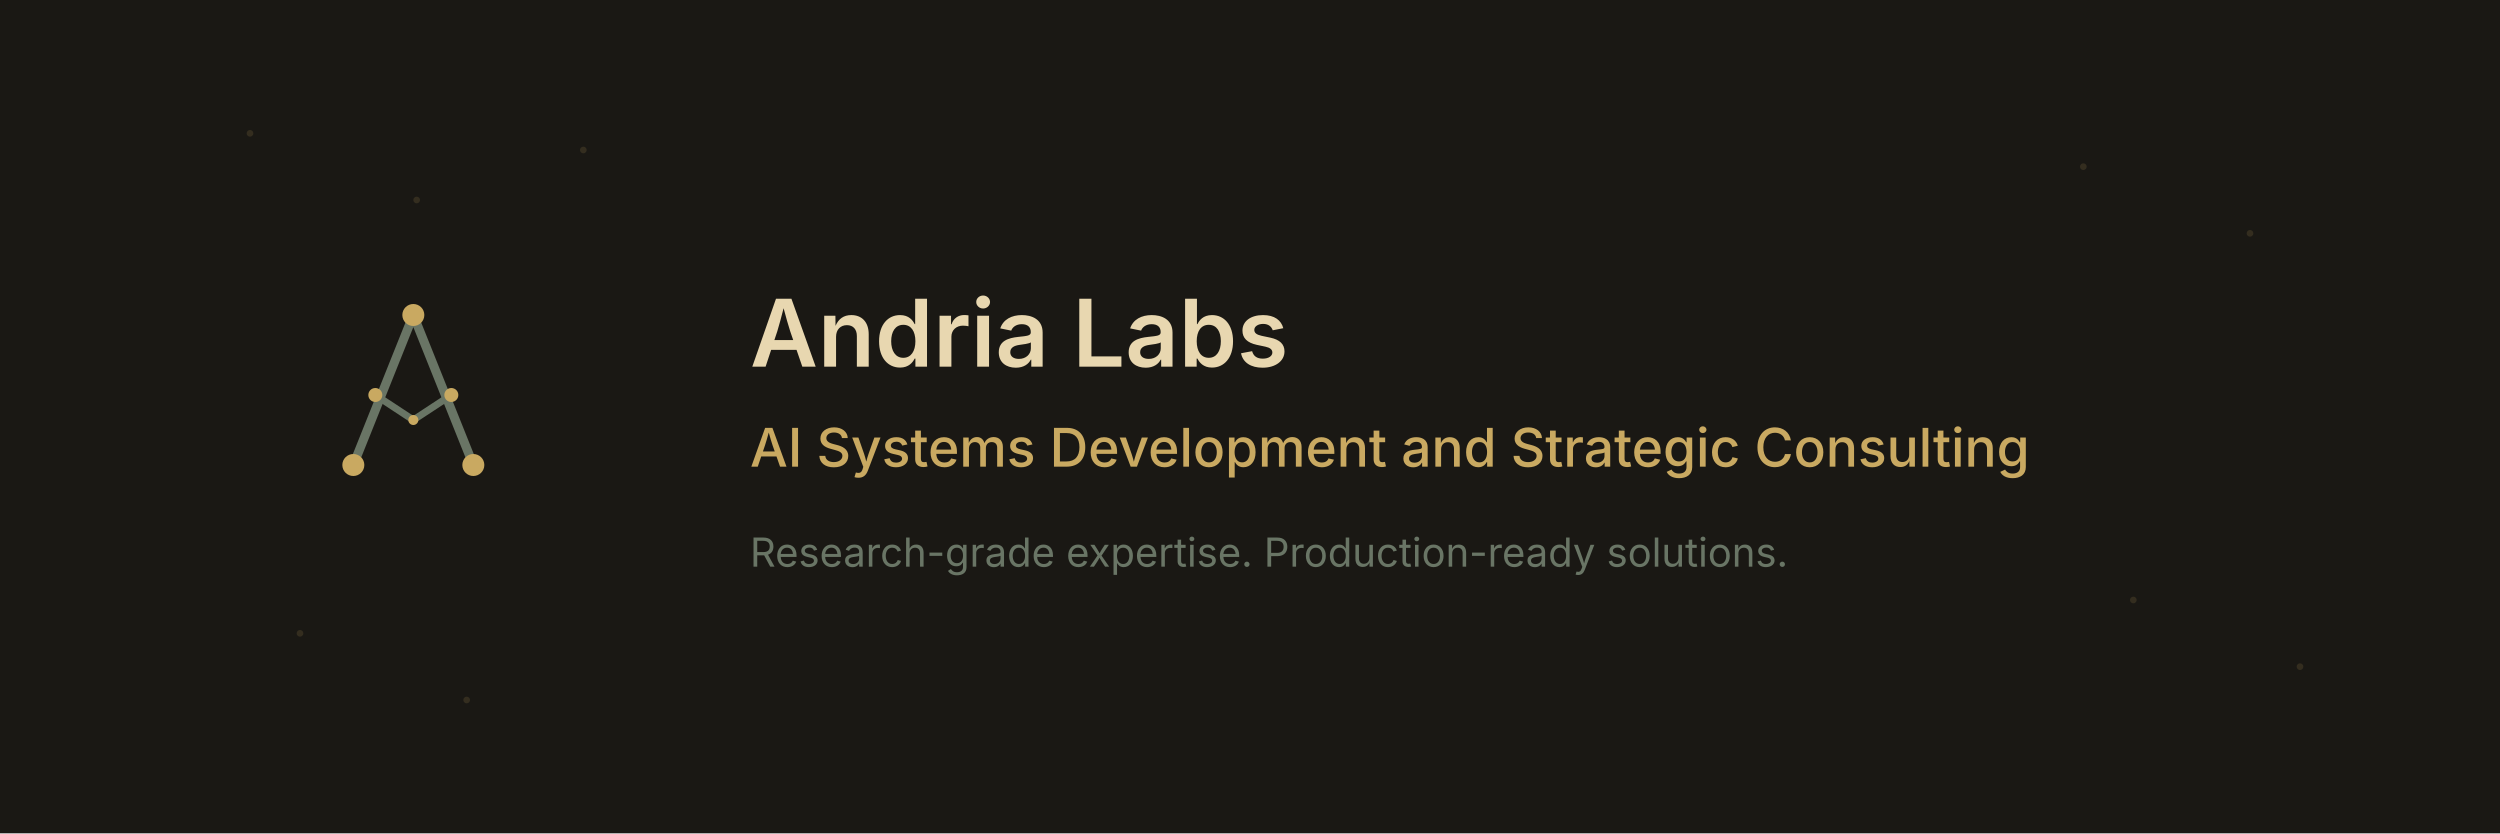
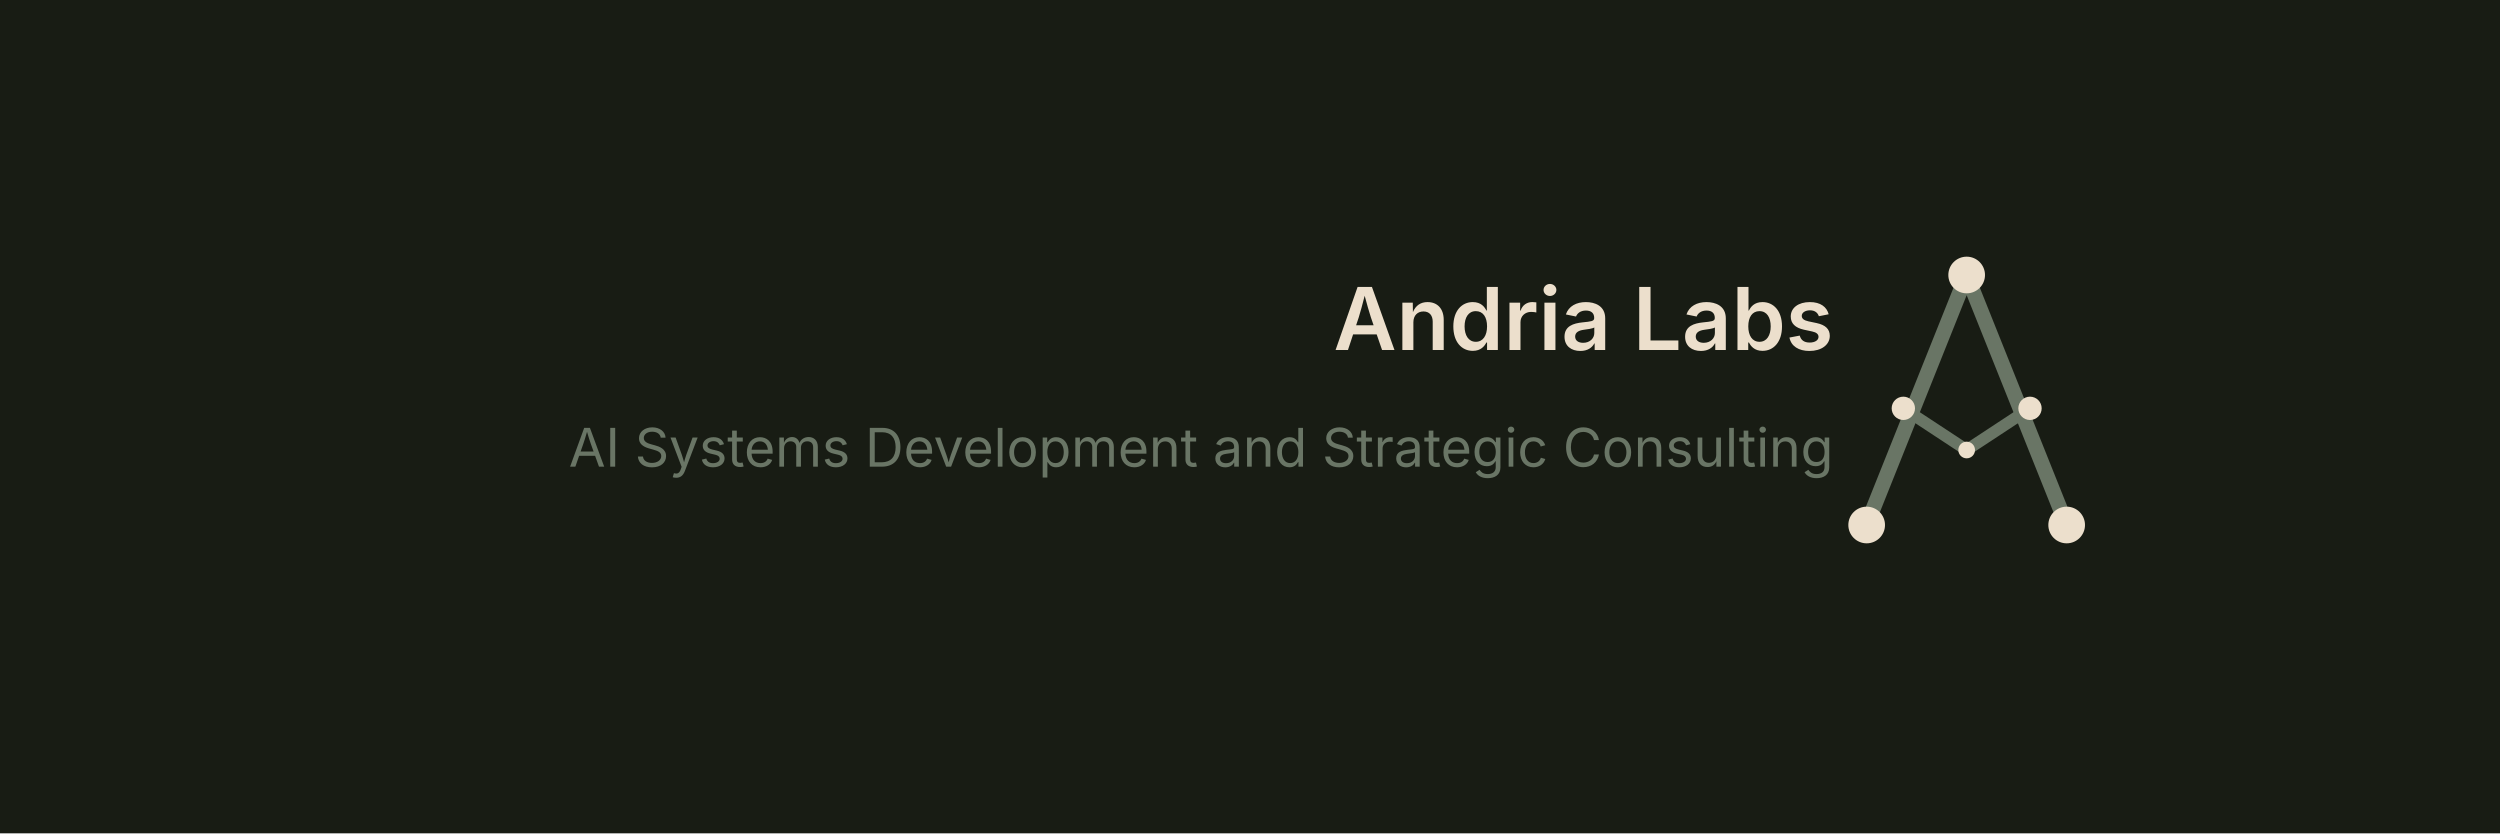
<svg xmlns="http://www.w3.org/2000/svg" width="1500" height="500" viewBox="0 0 1500 500">
-   <rect width="1500" height="500" fill="#1A1814" />
-   <g opacity="0.15" fill="#C9A961">
-     <circle cx="150" cy="80" r="2" />
-     <circle cx="250" cy="120" r="2" />
-     <circle cx="350" cy="90" r="2" />
-     <circle cx="1250" cy="100" r="2" />
-     <circle cx="1350" cy="140" r="2" />
-     <circle cx="180" cy="380" r="2" />
-     <circle cx="280" cy="420" r="2" />
-     <circle cx="1280" cy="360" r="2" />
-     <circle cx="1380" cy="400" r="2" />
-   </g>
-   <g transform="translate(200, 180) scale(0.6)">
-     <g stroke="#697565" stroke-linecap="round" stroke-width="9">
+   <rect width="1500" height="500" fill="#181c14" />
+   <g transform="translate(1100, 150)">
+     <g stroke="#697565" stroke-linecap="round" stroke-width="9" fill="none">
      <path d="M80 15 20 165M80 15l60 150" />
    </g>
-     <g stroke="#697565" stroke-linecap="round" stroke-width="7">
+     <g stroke="#697565" stroke-linecap="round" stroke-width="7" fill="none">
      <path d="m80 120-38-25M80 120l38-25" />
    </g>
-     <g fill="#C9A961">
+     <g fill="#ecdfcc">
      <circle cx="80" cy="15" r="11" />
      <circle cx="20" cy="165" r="11" />
      <circle cx="140" cy="165" r="11" />
      <circle cx="42" cy="95" r="7" />
      <circle cx="118" cy="95" r="7" />
      <circle cx="80" cy="120" r="5" />
    </g>
  </g>
-   <text x="450" y="220" font-family="-apple-system, BlinkMacSystemFont, 'Segoe UI', sans-serif" font-size="56" font-weight="600" fill="#E8D7B0">Andria Labs</text>
-   <text x="450" y="280" font-family="-apple-system, BlinkMacSystemFont, 'Segoe UI', sans-serif" font-size="32" font-weight="500" fill="#C9A961">AI Systems Development and Strategic Consulting</text>
-   <text x="450" y="340" font-family="-apple-system, BlinkMacSystemFont, 'Segoe UI', sans-serif" font-size="24" fill="#697565">Research-grade expertise. Production-ready solutions.</text>
+   <text x="1100" y="210" font-family="system-ui, -apple-system, sans-serif" font-size="52" font-weight="600" fill="#ecdfcc" text-anchor="end">Andria Labs</text>
+   <text x="1100" y="280" font-family="system-ui, -apple-system, sans-serif" font-size="32" fill="#697565" text-anchor="end">AI Systems Development and Strategic Consulting</text>
</svg>
